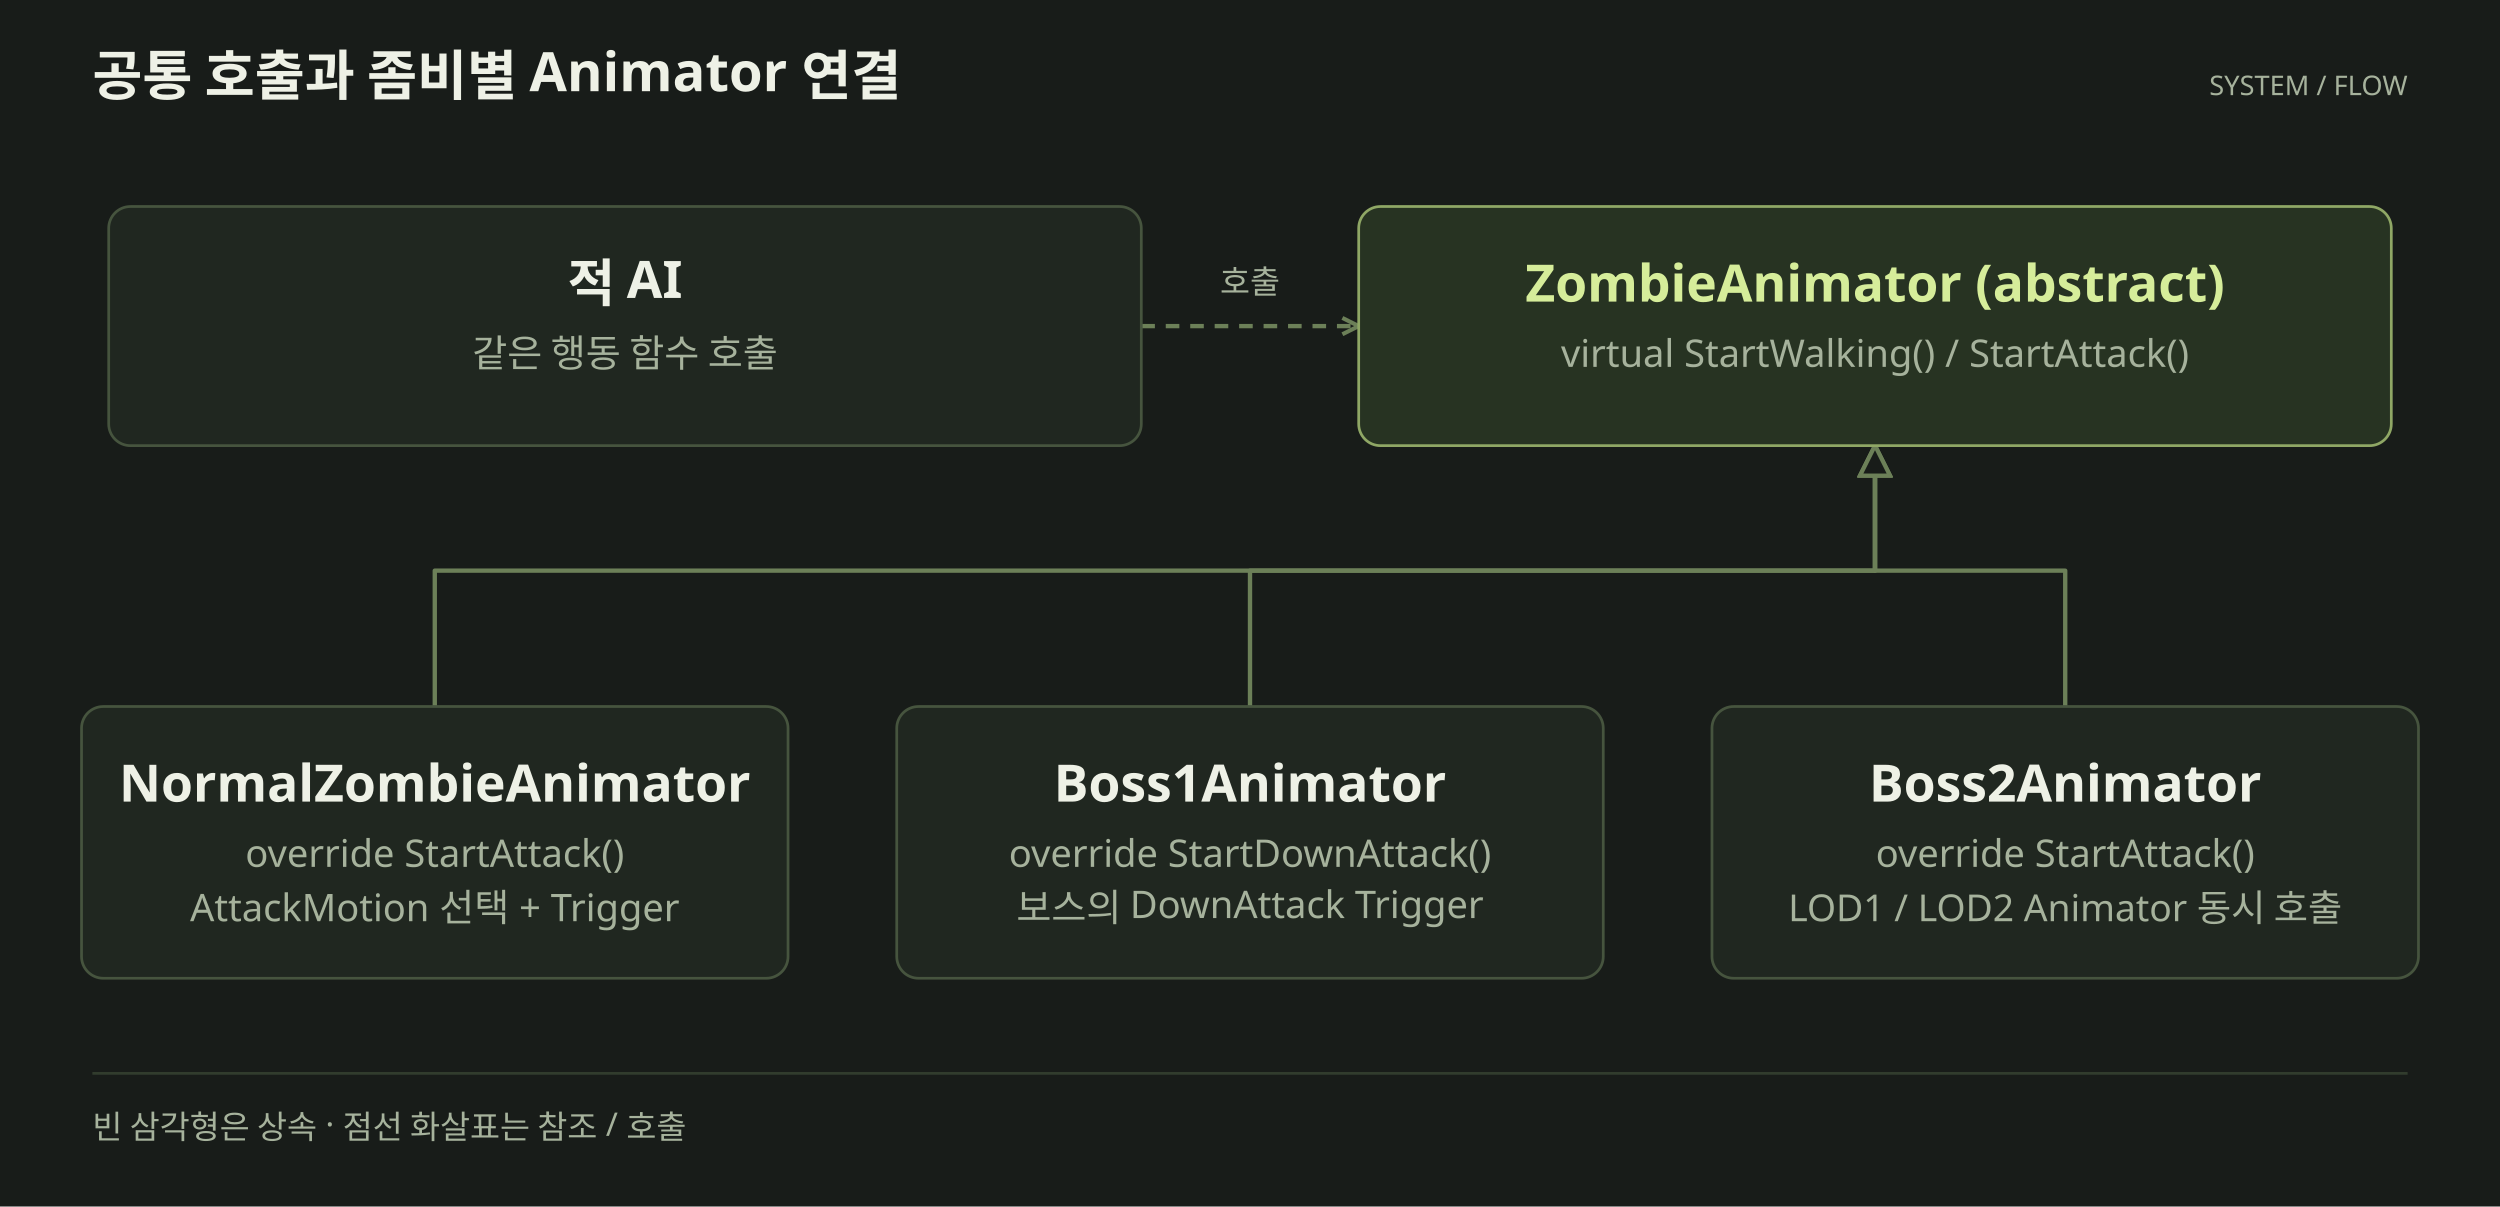
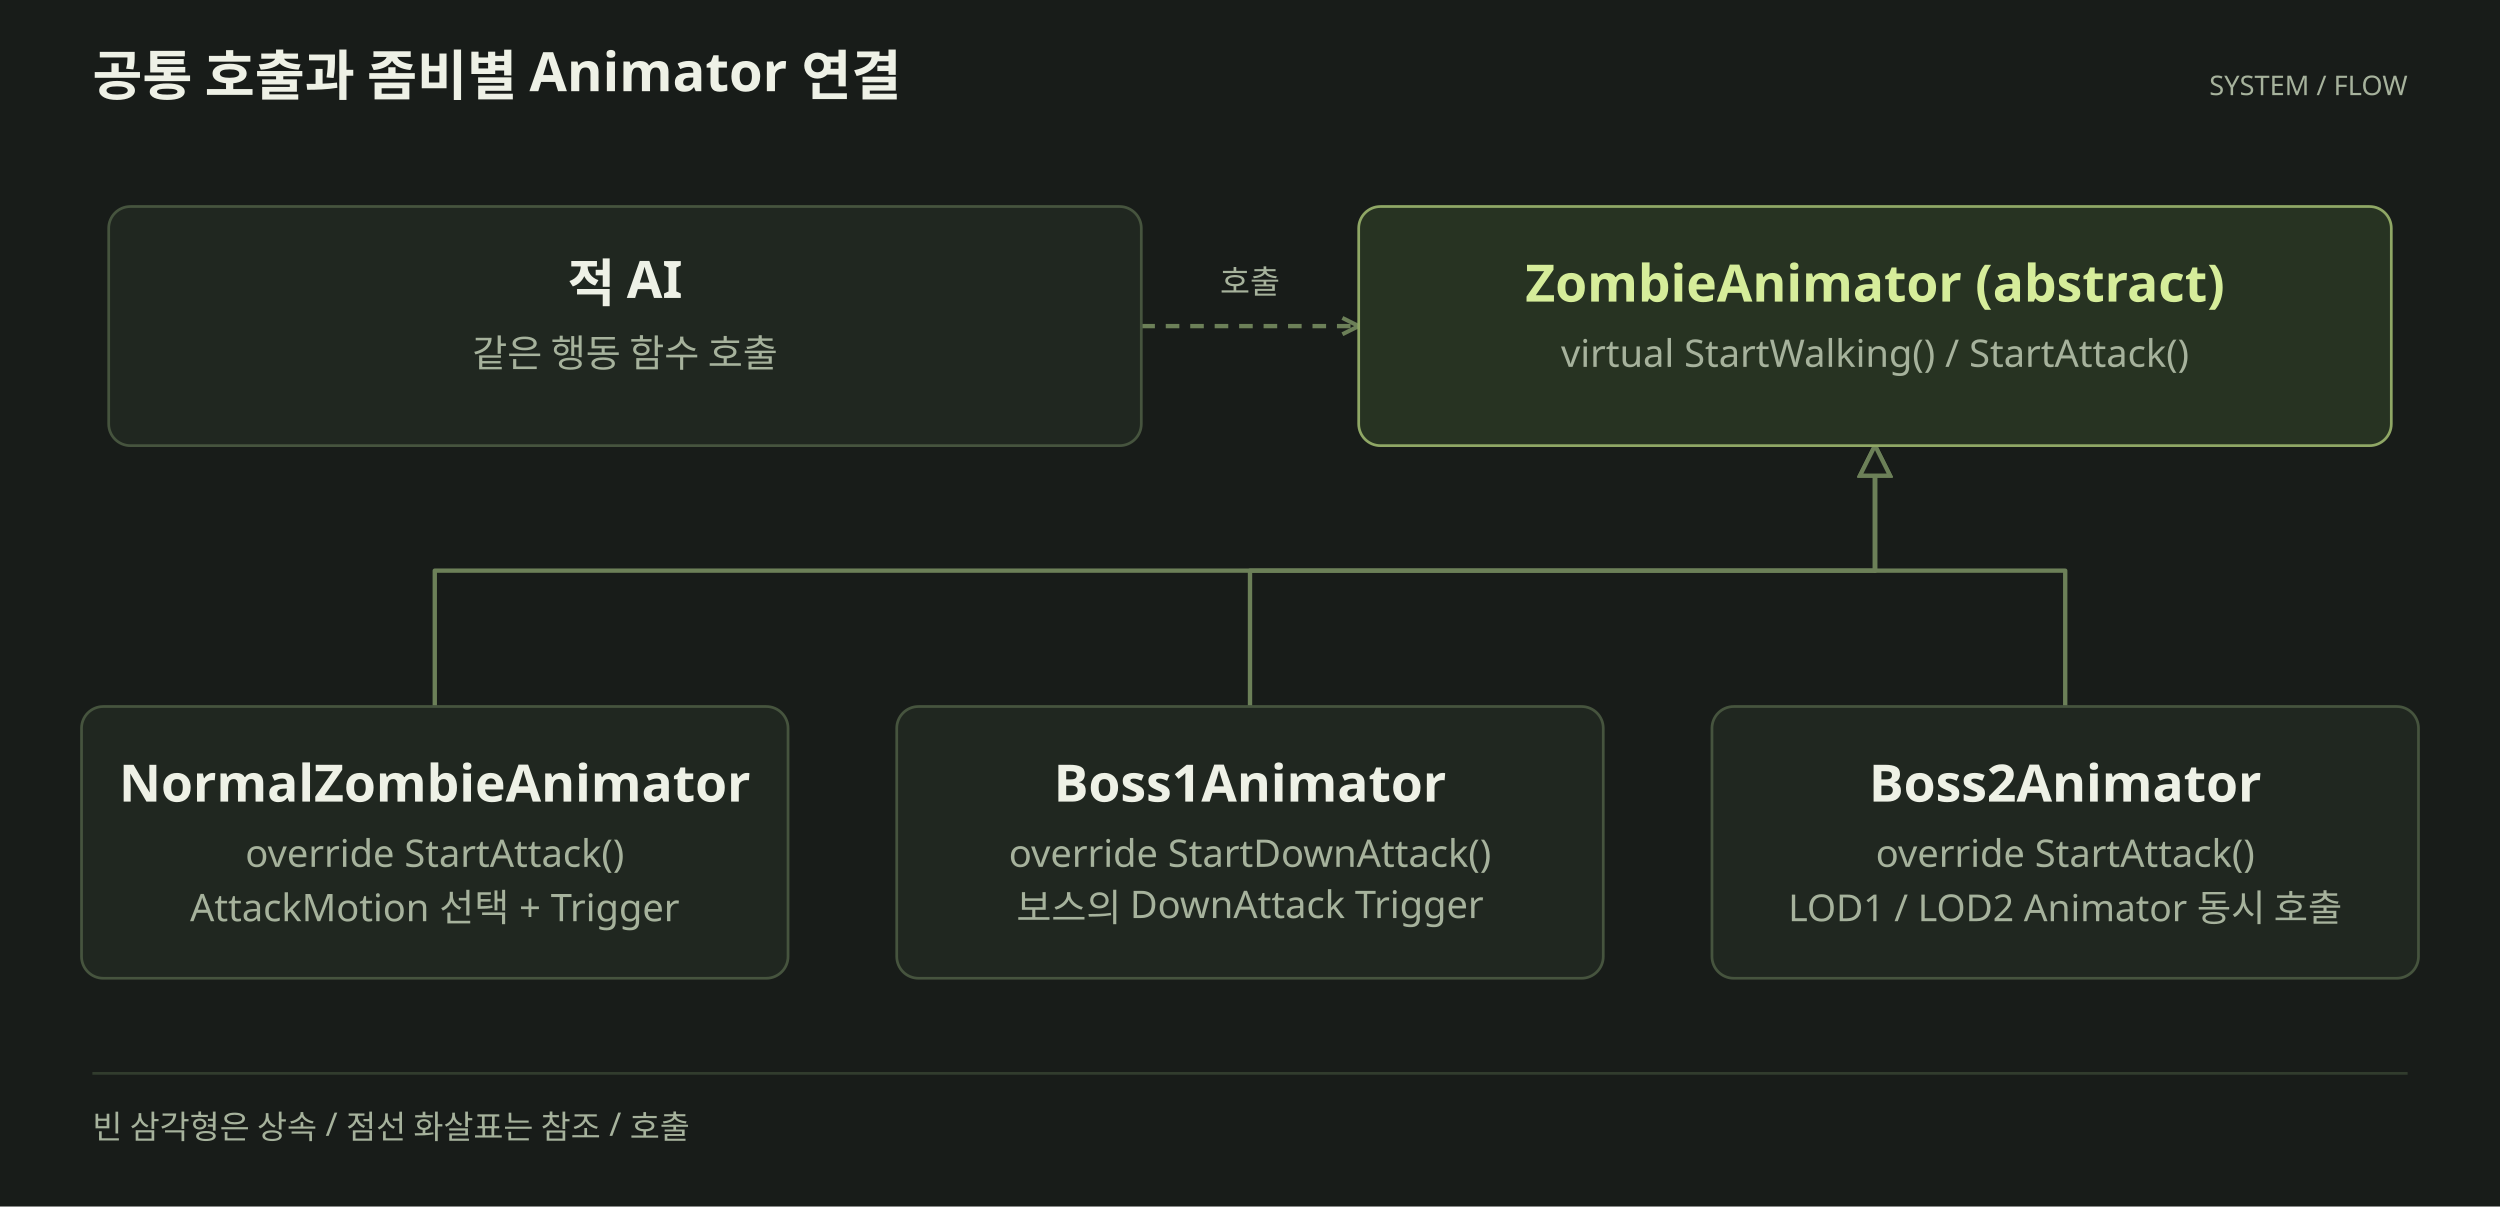
<svg xmlns="http://www.w3.org/2000/svg" width="920" height="444" viewBox="0 0 920 444" role="img" aria-labelledby="title desc">
  <defs>
    <marker id="arrow" markerWidth="8" markerHeight="8" refX="7" refY="4" orient="auto" markerUnits="userSpaceOnUse">
      <path d="M1 1 7 4 1 7" fill="none" stroke="#6c8058" stroke-width="1.5" />
    </marker>
  </defs>
  <defs>
    <marker id="inheritance" markerWidth="13" markerHeight="13" refX="12" refY="6.5" orient="auto" markerUnits="userSpaceOnUse">
      <path d="M1 1 12 6.5 1 12Z" fill="#181c19" stroke="#6c8058" stroke-width="1.5" />
    </marker>
  </defs>
  <rect width="920" height="444" fill="#181c19" />
  <g font-family="Pretendard,Noto Sans KR,Apple SD Gothic Neo,Malgun Gothic,sans-serif">
    <text x="34" y="35" fill="#eef1e6" font-size="20" font-weight="600" text-anchor="start">공통 호출과 좀비별 Animator 연결</text>
    <text x="886" y="35" fill="#a6b29c" font-size="10" font-weight="500" text-anchor="end">SYSTEM / FLOW</text>
    <polyline points="420,120.0 500,120.0" fill="none" stroke="#6c8058" stroke-width="1.6" stroke-linejoin="round" stroke-dasharray="5 4" marker-end="url(#arrow)" />
    <rect x="441.0" y="94.0" width="38" height="20" rx="3" fill="#181c19" />
    <text x="460.0" y="108.0" fill="#a6b29c" font-size="12" font-weight="500" text-anchor="middle">호출</text>
    <polyline points="160,260 160,210 690,210 690,164" fill="none" stroke="#6c8058" stroke-width="1.6" stroke-linejoin="round" marker-end="url(#inheritance)" />
    <polyline points="460,260 460,210 690,210 690,164" fill="none" stroke="#6c8058" stroke-width="1.6" stroke-linejoin="round" marker-end="url(#inheritance)" />
    <polyline points="760,260 760,210 690,210 690,164" fill="none" stroke="#6c8058" stroke-width="1.6" stroke-linejoin="round" marker-end="url(#inheritance)" />
    <rect x="40" y="76" width="380" height="88" rx="8" fill="#202720" stroke="#46543e" />
    <text x="230.0" y="111" fill="#eef1e6" font-size="19" font-weight="600" text-anchor="middle">적 AI</text>
    <text x="230.0" y="135" fill="#a6b29c" font-size="14" font-weight="400" text-anchor="middle">같은 행동 함수 호출</text>
    <rect x="500" y="76" width="380" height="88" rx="8" fill="#273322" stroke="#8fa765" />
    <text x="690.0" y="111" fill="#d6ed9a" font-size="19" font-weight="600" text-anchor="middle">ZombieAnimator (abstract)</text>
    <text x="690.0" y="135" fill="#a6b29c" font-size="14" font-weight="400" text-anchor="middle">virtual StartWalking() / StartAttack()</text>
    <rect x="30" y="260" width="260" height="100" rx="8" fill="#202720" stroke="#46543e" />
    <text x="160.0" y="295" fill="#eef1e6" font-size="19" font-weight="600" text-anchor="middle">NormalZombieAnimator</text>
    <text x="160.0" y="319" fill="#a6b29c" font-size="14" font-weight="400" text-anchor="middle">override StartAttack()</text>
    <text x="160.0" y="339" fill="#a6b29c" font-size="14" font-weight="400" text-anchor="middle">AttackMotion 선택 + Trigger</text>
    <rect x="330" y="260" width="260" height="100" rx="8" fill="#202720" stroke="#46543e" />
    <text x="460.0" y="295" fill="#eef1e6" font-size="19" font-weight="600" text-anchor="middle">Boss1Animator</text>
    <text x="460.0" y="319" fill="#a6b29c" font-size="14" font-weight="400" text-anchor="middle">override StartDownAttack()</text>
    <text x="460.0" y="339" fill="#a6b29c" font-size="14" font-weight="400" text-anchor="middle">보스의 DownAttack Trigger</text>
    <rect x="630" y="260" width="260" height="100" rx="8" fill="#202720" stroke="#46543e" />
    <text x="760.0" y="295" fill="#eef1e6" font-size="19" font-weight="600" text-anchor="middle">Boss2Animator</text>
    <text x="760.0" y="319" fill="#a6b29c" font-size="14" font-weight="400" text-anchor="middle">override StartAttack()</text>
    <text x="760.0" y="339" fill="#a6b29c" font-size="13.7" font-weight="400" text-anchor="middle">LOD1 / LOD2 Animator 동시 호출</text>
    <path d="M34 395H886" stroke="#313c2d" />
-     <text x="34" y="419" fill="#a6b29c" font-size="12" font-weight="400" text-anchor="start">빈 삼각형은 상속 · 점선 화살표는 참조 / 호출</text>
+     <text x="34" y="419" fill="#a6b29c" font-size="12" font-weight="400" text-anchor="start">빈 삼각형은 상속 / 점선 화살표는 참조 / 호출</text>
  </g>
</svg>
